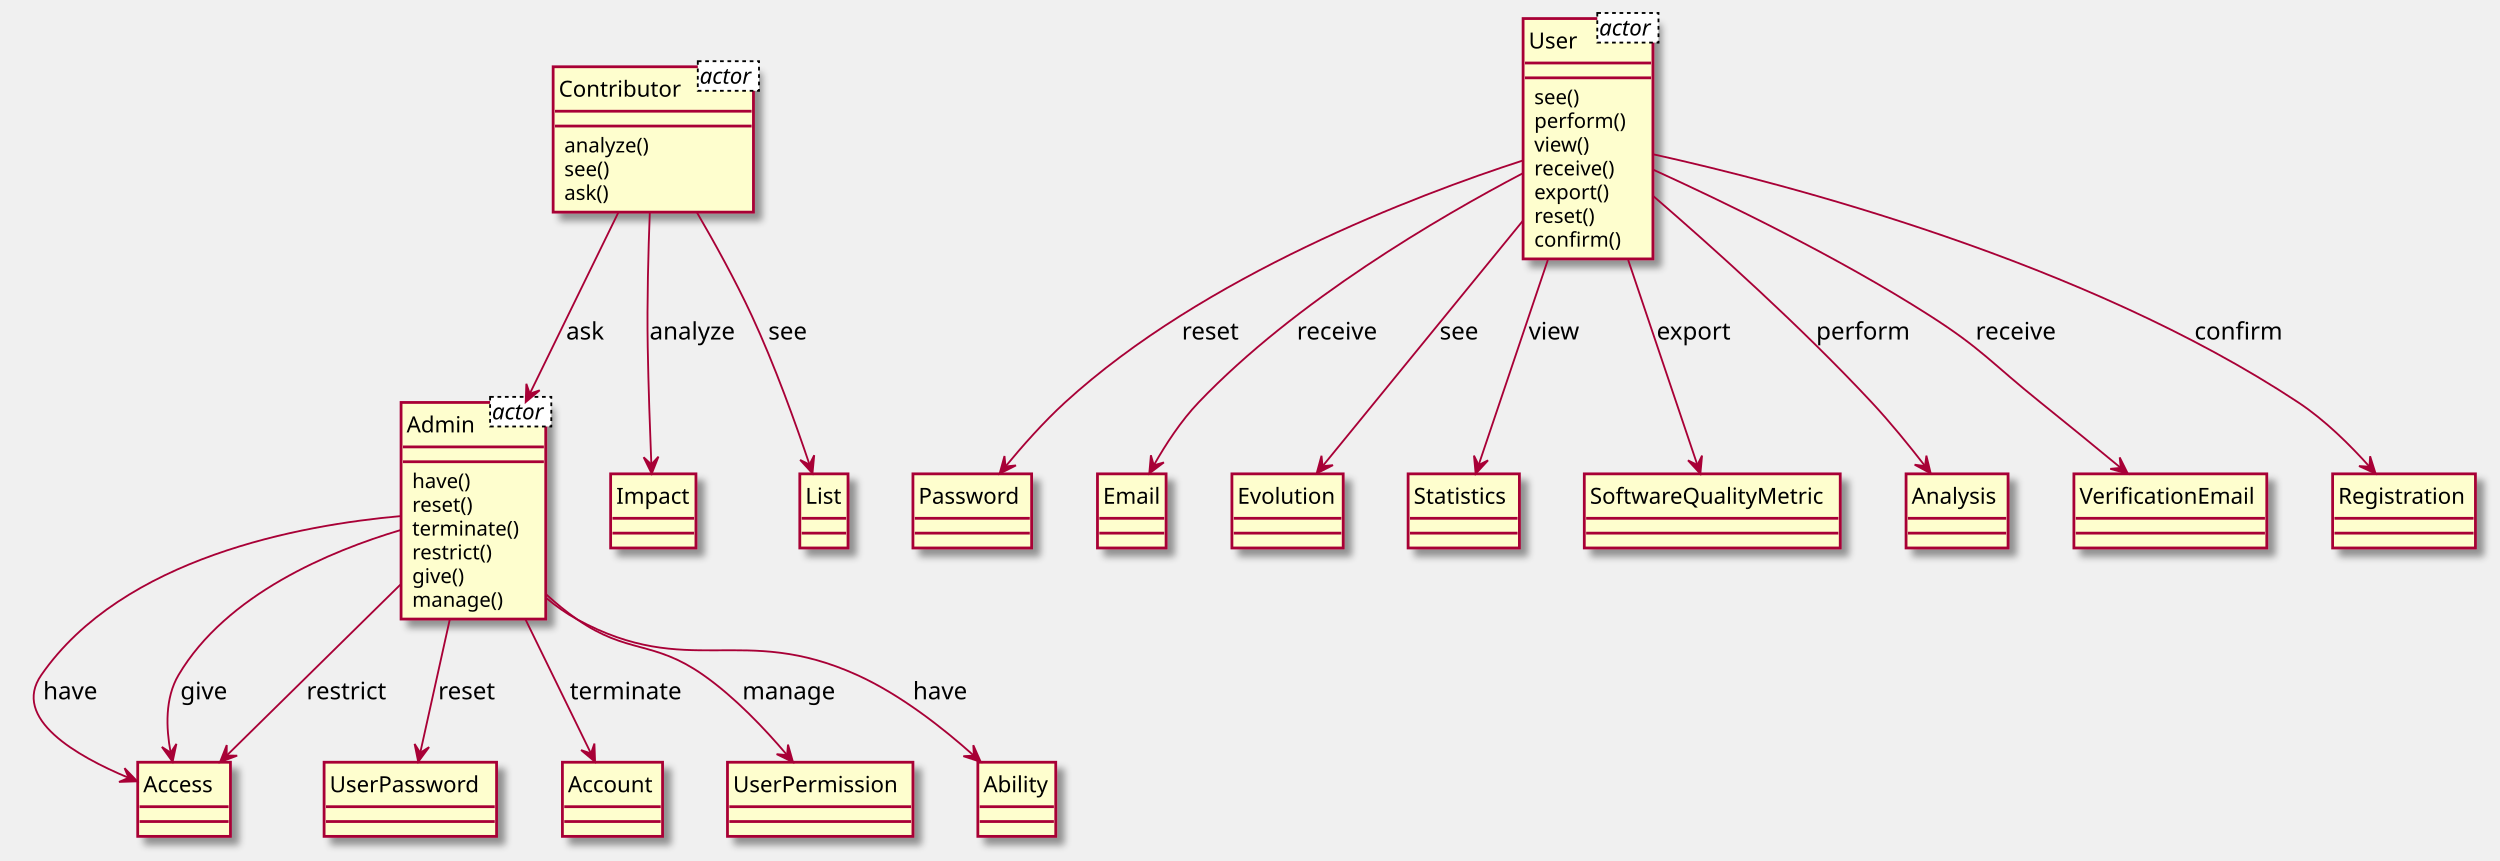
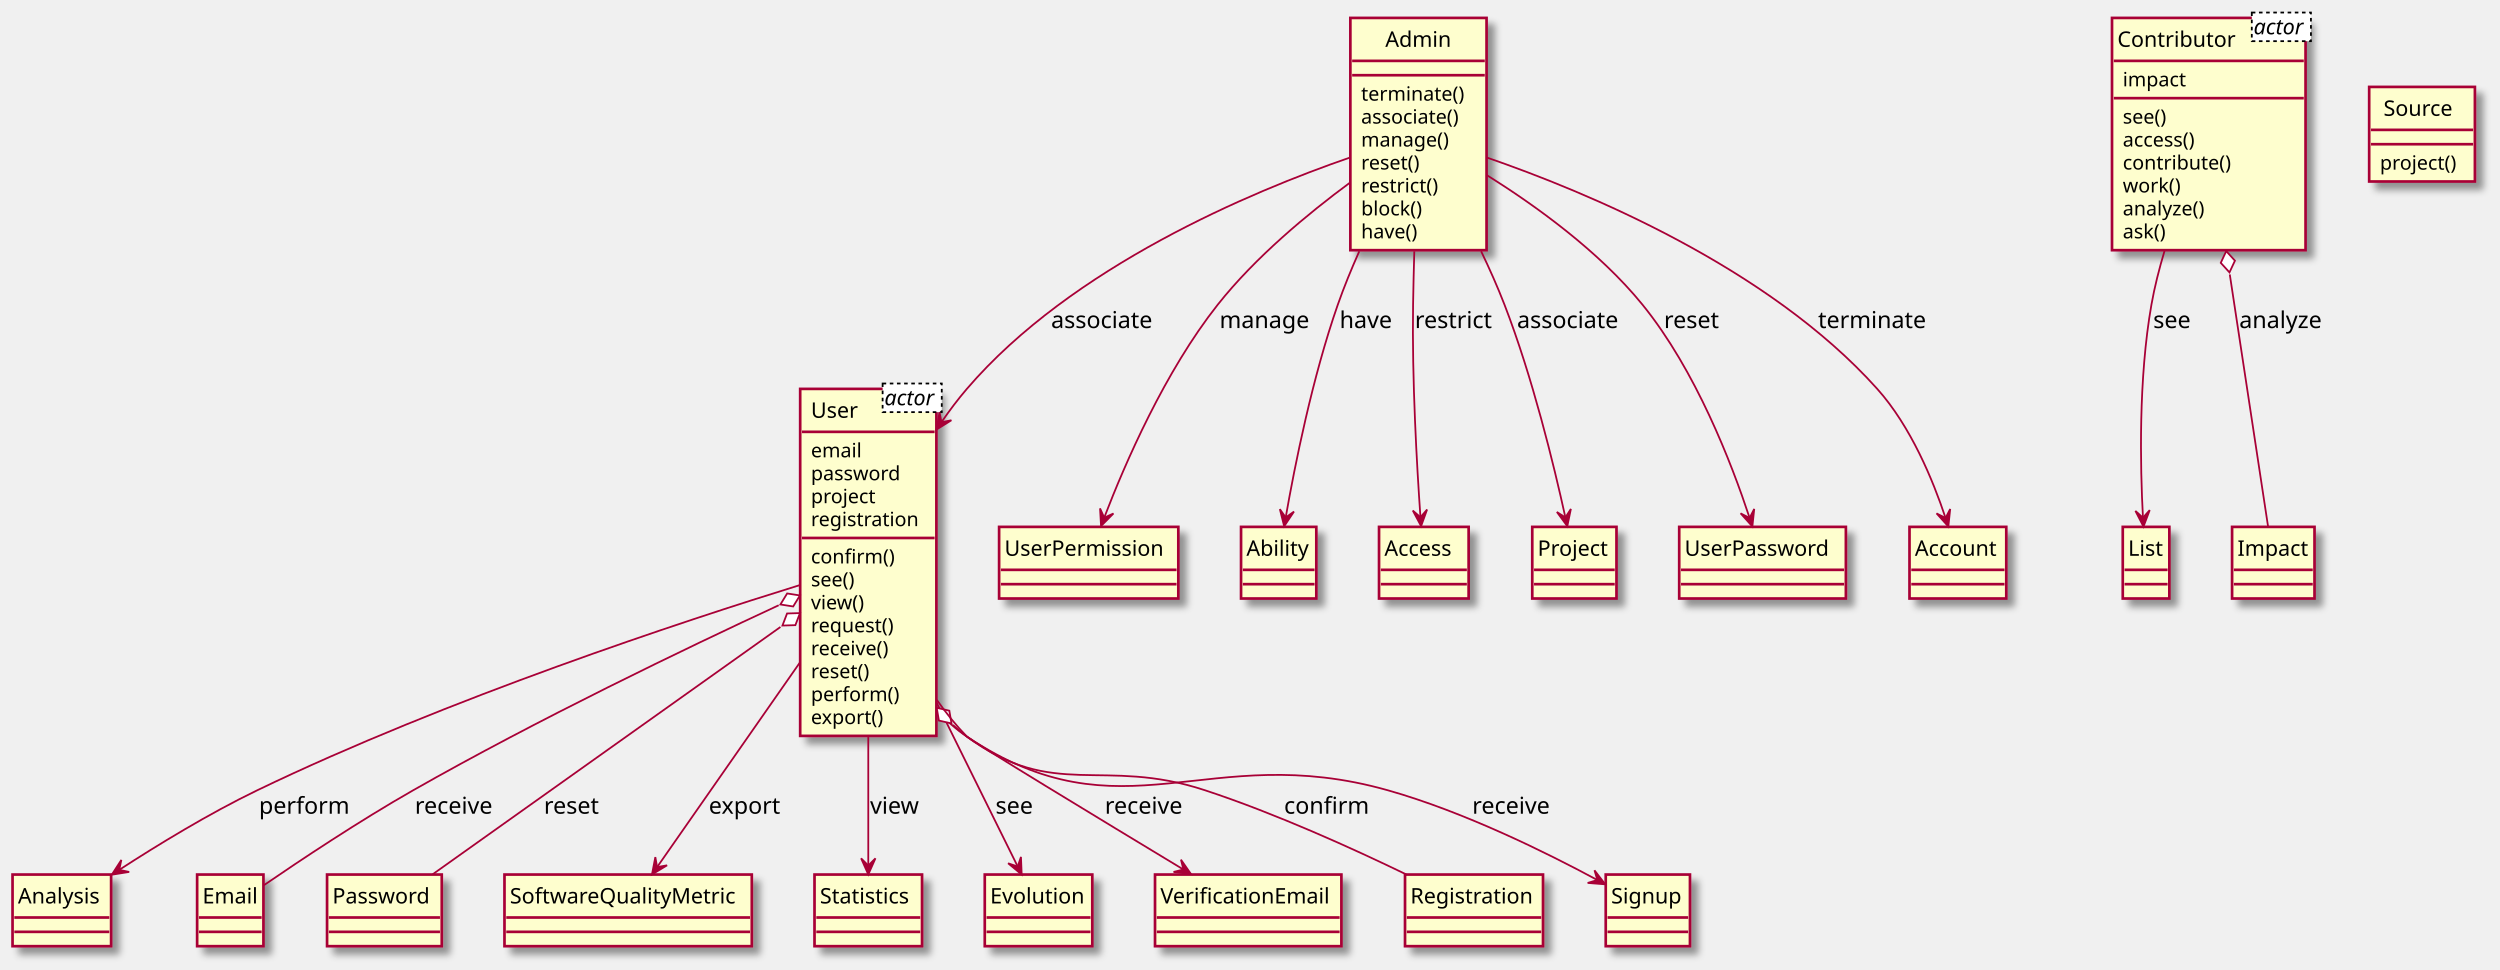
- <svg xmlns="http://www.w3.org/2000/svg" contentScriptType="application/ecmascript" contentStyleType="text/css" height="464px" preserveAspectRatio="none" style="width:1348px;height:464px;background:#FFFFFF;" version="1.1" viewBox="0 0 1348 464" width="1348px" zoomAndPan="magnify">
+ <svg xmlns="http://www.w3.org/2000/svg" contentScriptType="application/ecmascript" contentStyleType="text/css" height="541px" preserveAspectRatio="none" style="width:1395px;height:541px;background:#FFFFFF;" version="1.1" viewBox="0 0 1395 541" width="1395px" zoomAndPan="magnify">
  <defs>
-     <filter height="300%" id="f17z4vim365z1s" width="300%" x="-1" y="-1">
+     <filter height="300%" id="f14fp19ajmtl3l" width="300%" x="-1" y="-1">
      <feGaussianBlur result="blurOut" stdDeviation="2.0" />
      <feColorMatrix in="blurOut" result="blurOut2" type="matrix" values="0 0 0 0 0 0 0 0 0 0 0 0 0 0 0 0 0 0 .4 0" />
      <feOffset dx="4.0" dy="4.0" in="blurOut2" result="blurOut3" />
      <feBlend in="SourceGraphic" in2="blurOut3" mode="normal" />
    </filter>
  </defs>
  <g>
-     <rect codeLine="8" fill="#FEFECE" filter="url(#f17z4vim365z1s)" height="116.797" id="Admin" style="stroke:#A80036;stroke-width:1.5;" width="78" x="216.253" y="217" />
-     <text fill="#000000" font-family="sans-serif" font-size="12" lengthAdjust="spacing" textLength="37" x="219.253" y="233.139">Admin</text>
-     <rect fill="#FFFFFF" height="15.969" style="stroke:#000000;stroke-width:1.0;stroke-dasharray:2.0,2.0;" width="33" x="264.253" y="214" />
-     <text fill="#000000" font-family="sans-serif" font-size="12" font-style="italic" lengthAdjust="spacing" textLength="31" x="265.253" y="226.139">actor</text>
-     <line style="stroke:#A80036;stroke-width:1.5;" x1="217.253" x2="293.253" y1="240.969" y2="240.969" />
-     <line style="stroke:#A80036;stroke-width:1.5;" x1="217.253" x2="293.253" y1="248.969" y2="248.969" />
-     <text fill="#000000" font-family="sans-serif" font-size="11" lengthAdjust="spacing" textLength="37" x="222.253" y="263.179">have()</text>
-     <text fill="#000000" font-family="sans-serif" font-size="11" lengthAdjust="spacing" textLength="38" x="222.253" y="275.984">reset()</text>
-     <text fill="#000000" font-family="sans-serif" font-size="11" lengthAdjust="spacing" textLength="64" x="222.253" y="288.789">terminate()</text>
-     <text fill="#000000" font-family="sans-serif" font-size="11" lengthAdjust="spacing" textLength="47" x="222.253" y="301.593">restrict()</text>
-     <text fill="#000000" font-family="sans-serif" font-size="11" lengthAdjust="spacing" textLength="33" x="222.253" y="314.398">give()</text>
-     <text fill="#000000" font-family="sans-serif" font-size="11" lengthAdjust="spacing" textLength="55" x="222.253" y="327.203">manage()</text>
-     <rect codeLine="20" fill="#FEFECE" filter="url(#f17z4vim365z1s)" height="129.602" id="User" style="stroke:#A80036;stroke-width:1.5;" width="70" x="821.253" y="10" />
-     <text fill="#000000" font-family="sans-serif" font-size="12" lengthAdjust="spacing" textLength="29" x="824.253" y="26.139">User</text>
-     <rect fill="#FFFFFF" height="15.969" style="stroke:#000000;stroke-width:1.0;stroke-dasharray:2.0,2.0;" width="33" x="861.253" y="7" />
-     <text fill="#000000" font-family="sans-serif" font-size="12" font-style="italic" lengthAdjust="spacing" textLength="31" x="862.253" y="19.139">actor</text>
-     <line style="stroke:#A80036;stroke-width:1.5;" x1="822.253" x2="890.253" y1="33.969" y2="33.969" />
-     <line style="stroke:#A80036;stroke-width:1.5;" x1="822.253" x2="890.253" y1="41.969" y2="41.969" />
-     <text fill="#000000" font-family="sans-serif" font-size="11" lengthAdjust="spacing" textLength="30" x="827.253" y="56.179">see()</text>
-     <text fill="#000000" font-family="sans-serif" font-size="11" lengthAdjust="spacing" textLength="53" x="827.253" y="68.984">perform()</text>
-     <text fill="#000000" font-family="sans-serif" font-size="11" lengthAdjust="spacing" textLength="35" x="827.253" y="81.789">view()</text>
-     <text fill="#000000" font-family="sans-serif" font-size="11" lengthAdjust="spacing" textLength="52" x="827.253" y="94.593">receive()</text>
-     <text fill="#000000" font-family="sans-serif" font-size="11" lengthAdjust="spacing" textLength="45" x="827.253" y="107.398">export()</text>
-     <text fill="#000000" font-family="sans-serif" font-size="11" lengthAdjust="spacing" textLength="38" x="827.253" y="120.203">reset()</text>
-     <text fill="#000000" font-family="sans-serif" font-size="11" lengthAdjust="spacing" textLength="50" x="827.253" y="133.007">confirm()</text>
-     <rect codeLine="31" fill="#FEFECE" filter="url(#f17z4vim365z1s)" height="78.383" id="Contributor" style="stroke:#A80036;stroke-width:1.5;" width="108" x="298.253" y="36" />
-     <text fill="#000000" font-family="sans-serif" font-size="12" lengthAdjust="spacing" textLength="67" x="301.253" y="52.139">Contributor</text>
-     <rect fill="#FFFFFF" height="15.969" style="stroke:#000000;stroke-width:1.0;stroke-dasharray:2.0,2.0;" width="33" x="376.253" y="33" />
-     <text fill="#000000" font-family="sans-serif" font-size="12" font-style="italic" lengthAdjust="spacing" textLength="31" x="377.253" y="45.139">actor</text>
-     <line style="stroke:#A80036;stroke-width:1.5;" x1="299.253" x2="405.253" y1="59.969" y2="59.969" />
-     <line style="stroke:#A80036;stroke-width:1.5;" x1="299.253" x2="405.253" y1="67.969" y2="67.969" />
-     <text fill="#000000" font-family="sans-serif" font-size="11" lengthAdjust="spacing" textLength="54" x="304.253" y="82.179">analyze()</text>
-     <text fill="#000000" font-family="sans-serif" font-size="11" lengthAdjust="spacing" textLength="30" x="304.253" y="94.984">see()</text>
-     <text fill="#000000" font-family="sans-serif" font-size="11" lengthAdjust="spacing" textLength="27" x="304.253" y="107.789">ask()</text>
-     <rect codeLine="16" fill="#FEFECE" filter="url(#f17z4vim365z1s)" height="39.969" id="Access" style="stroke:#A80036;stroke-width:1.5;" width="50" x="74.253" y="411" />
-     <text fill="#000000" font-family="sans-serif" font-size="12" lengthAdjust="spacing" textLength="44" x="77.253" y="427.139">Access</text>
-     <line style="stroke:#A80036;stroke-width:1.5;" x1="75.253" x2="123.253" y1="434.969" y2="434.969" />
-     <line style="stroke:#A80036;stroke-width:1.5;" x1="75.253" x2="123.253" y1="442.969" y2="442.969" />
-     <rect codeLine="18" fill="#FEFECE" filter="url(#f17z4vim365z1s)" height="39.969" id="UserPassword" style="stroke:#A80036;stroke-width:1.5;" width="93" x="174.753" y="411" />
-     <text fill="#000000" font-family="sans-serif" font-size="12" lengthAdjust="spacing" textLength="87" x="177.753" y="427.139">UserPassword</text>
-     <line style="stroke:#A80036;stroke-width:1.5;" x1="175.753" x2="266.753" y1="434.969" y2="434.969" />
-     <line style="stroke:#A80036;stroke-width:1.5;" x1="175.753" x2="266.753" y1="442.969" y2="442.969" />
-     <rect codeLine="29" fill="#FEFECE" filter="url(#f17z4vim365z1s)" height="39.969" id="Password" style="stroke:#A80036;stroke-width:1.5;" width="64" x="492.253" y="255.5" />
-     <text fill="#000000" font-family="sans-serif" font-size="12" lengthAdjust="spacing" textLength="58" x="495.253" y="271.639">Password</text>
-     <line style="stroke:#A80036;stroke-width:1.5;" x1="493.253" x2="555.253" y1="279.469" y2="279.469" />
-     <line style="stroke:#A80036;stroke-width:1.5;" x1="493.253" x2="555.253" y1="287.469" y2="287.469" />
-     <rect codeLine="36" fill="#FEFECE" filter="url(#f17z4vim365z1s)" height="39.969" id="Impact" style="stroke:#A80036;stroke-width:1.5;" width="46" x="329.253" y="255.5" />
-     <text fill="#000000" font-family="sans-serif" font-size="12" lengthAdjust="spacing" textLength="40" x="332.253" y="271.639">Impact</text>
-     <line style="stroke:#A80036;stroke-width:1.5;" x1="330.253" x2="374.253" y1="279.469" y2="279.469" />
-     <line style="stroke:#A80036;stroke-width:1.5;" x1="330.253" x2="374.253" y1="287.469" y2="287.469" />
-     <rect codeLine="38" fill="#FEFECE" filter="url(#f17z4vim365z1s)" height="39.969" id="Email" style="stroke:#A80036;stroke-width:1.5;" width="37" x="591.753" y="255.5" />
-     <text fill="#000000" font-family="sans-serif" font-size="12" lengthAdjust="spacing" textLength="31" x="594.753" y="271.639">Email</text>
-     <line style="stroke:#A80036;stroke-width:1.5;" x1="592.753" x2="627.753" y1="279.469" y2="279.469" />
-     <line style="stroke:#A80036;stroke-width:1.5;" x1="592.753" x2="627.753" y1="287.469" y2="287.469" />
-     <rect codeLine="40" fill="#FEFECE" filter="url(#f17z4vim365z1s)" height="39.969" id="Evolution" style="stroke:#A80036;stroke-width:1.5;" width="60" x="664.253" y="255.5" />
-     <text fill="#000000" font-family="sans-serif" font-size="12" lengthAdjust="spacing" textLength="54" x="667.253" y="271.639">Evolution</text>
-     <line style="stroke:#A80036;stroke-width:1.5;" x1="665.253" x2="723.253" y1="279.469" y2="279.469" />
-     <line style="stroke:#A80036;stroke-width:1.5;" x1="665.253" x2="723.253" y1="287.469" y2="287.469" />
-     <rect codeLine="42" fill="#FEFECE" filter="url(#f17z4vim365z1s)" height="39.969" id="Statistics" style="stroke:#A80036;stroke-width:1.5;" width="60" x="759.253" y="255.5" />
-     <text fill="#000000" font-family="sans-serif" font-size="12" lengthAdjust="spacing" textLength="54" x="762.253" y="271.639">Statistics</text>
-     <line style="stroke:#A80036;stroke-width:1.5;" x1="760.253" x2="818.253" y1="279.469" y2="279.469" />
-     <line style="stroke:#A80036;stroke-width:1.5;" x1="760.253" x2="818.253" y1="287.469" y2="287.469" />
-     <rect codeLine="44" fill="#FEFECE" filter="url(#f17z4vim365z1s)" height="39.969" id="SoftwareQualityMetric" style="stroke:#A80036;stroke-width:1.5;" width="138" x="854.253" y="255.5" />
-     <text fill="#000000" font-family="sans-serif" font-size="12" lengthAdjust="spacing" textLength="132" x="857.253" y="271.639">SoftwareQualityMetric</text>
-     <line style="stroke:#A80036;stroke-width:1.5;" x1="855.253" x2="991.253" y1="279.469" y2="279.469" />
-     <line style="stroke:#A80036;stroke-width:1.5;" x1="855.253" x2="991.253" y1="287.469" y2="287.469" />
-     <rect codeLine="46" fill="#FEFECE" filter="url(#f17z4vim365z1s)" height="39.969" id="Account" style="stroke:#A80036;stroke-width:1.5;" width="54" x="303.253" y="411" />
-     <text fill="#000000" font-family="sans-serif" font-size="12" lengthAdjust="spacing" textLength="48" x="306.253" y="427.139">Account</text>
-     <line style="stroke:#A80036;stroke-width:1.5;" x1="304.253" x2="356.253" y1="434.969" y2="434.969" />
-     <line style="stroke:#A80036;stroke-width:1.5;" x1="304.253" x2="356.253" y1="442.969" y2="442.969" />
-     <rect codeLine="48" fill="#FEFECE" filter="url(#f17z4vim365z1s)" height="39.969" id="Analysis" style="stroke:#A80036;stroke-width:1.5;" width="55" x="1027.748" y="255.5" />
-     <text fill="#000000" font-family="sans-serif" font-size="12" lengthAdjust="spacing" textLength="49" x="1030.748" y="271.639">Analysis</text>
-     <line style="stroke:#A80036;stroke-width:1.5;" x1="1028.748" x2="1081.748" y1="279.469" y2="279.469" />
-     <line style="stroke:#A80036;stroke-width:1.5;" x1="1028.748" x2="1081.748" y1="287.469" y2="287.469" />
-     <rect codeLine="50" fill="#FEFECE" filter="url(#f17z4vim365z1s)" height="39.969" id="UserPermission" style="stroke:#A80036;stroke-width:1.5;" width="100" x="392.253" y="411" />
-     <text fill="#000000" font-family="sans-serif" font-size="12" lengthAdjust="spacing" textLength="94" x="395.253" y="427.139">UserPermission</text>
-     <line style="stroke:#A80036;stroke-width:1.5;" x1="393.253" x2="491.253" y1="434.969" y2="434.969" />
-     <line style="stroke:#A80036;stroke-width:1.5;" x1="393.253" x2="491.253" y1="442.969" y2="442.969" />
-     <rect codeLine="52" fill="#FEFECE" filter="url(#f17z4vim365z1s)" height="39.969" id="VerificationEmail" style="stroke:#A80036;stroke-width:1.5;" width="104" x="1118.248" y="255.5" />
-     <text fill="#000000" font-family="sans-serif" font-size="12" lengthAdjust="spacing" textLength="98" x="1121.248" y="271.639">VerificationEmail</text>
-     <line style="stroke:#A80036;stroke-width:1.5;" x1="1119.248" x2="1221.248" y1="279.469" y2="279.469" />
-     <line style="stroke:#A80036;stroke-width:1.5;" x1="1119.248" x2="1221.248" y1="287.469" y2="287.469" />
-     <rect codeLine="54" fill="#FEFECE" filter="url(#f17z4vim365z1s)" height="39.969" id="Ability" style="stroke:#A80036;stroke-width:1.5;" width="42" x="527.253" y="411" />
-     <text fill="#000000" font-family="sans-serif" font-size="12" lengthAdjust="spacing" textLength="36" x="530.253" y="427.139">Ability</text>
-     <line style="stroke:#A80036;stroke-width:1.5;" x1="528.253" x2="568.253" y1="434.969" y2="434.969" />
-     <line style="stroke:#A80036;stroke-width:1.5;" x1="528.253" x2="568.253" y1="442.969" y2="442.969" />
-     <rect codeLine="56" fill="#FEFECE" filter="url(#f17z4vim365z1s)" height="39.969" id="List" style="stroke:#A80036;stroke-width:1.5;" width="26" x="431.253" y="255.5" />
-     <text fill="#000000" font-family="sans-serif" font-size="12" lengthAdjust="spacing" textLength="20" x="434.253" y="271.639">List</text>
-     <line style="stroke:#A80036;stroke-width:1.5;" x1="432.253" x2="456.253" y1="279.469" y2="279.469" />
-     <line style="stroke:#A80036;stroke-width:1.5;" x1="432.253" x2="456.253" y1="287.469" y2="287.469" />
-     <rect codeLine="58" fill="#FEFECE" filter="url(#f17z4vim365z1s)" height="39.969" id="Registration" style="stroke:#A80036;stroke-width:1.5;" width="77" x="1257.748" y="255.5" />
-     <text fill="#000000" font-family="sans-serif" font-size="12" lengthAdjust="spacing" textLength="71" x="1260.748" y="271.639">Registration</text>
-     <line style="stroke:#A80036;stroke-width:1.5;" x1="1258.748" x2="1333.748" y1="279.469" y2="279.469" />
-     <line style="stroke:#A80036;stroke-width:1.5;" x1="1258.748" x2="1333.748" y1="287.469" y2="287.469" />
-     <path codeLine="60" d="M216.195,278.269 C162.123,283.07 66.171,300.595 22.253,364 C6,387.465 41.214,407.679 69.226,419.349 " fill="none" id="Admin-to-Access" style="stroke:#A80036;stroke-width:1.0;" />
-     <polygon fill="#A80036" points="74.004,421.288,67.168,414.197,69.371,419.408,64.16,421.611,74.004,421.288" style="stroke:#A80036;stroke-width:1.0;" />
-     <text fill="#000000" font-family="sans-serif" font-size="13" lengthAdjust="spacing" textLength="32" x="23.253" y="377.067">have</text>
-     <path codeLine="73" d="M216.124,285.771 C177.95,297.126 121.986,320.466 96.253,364 C88.936,376.378 89.505,392.46 91.99,405.649 " fill="none" id="Admin-to-Access-1" style="stroke:#A80036;stroke-width:1.0;" />
-     <polygon fill="#A80036" points="93.068,410.734,95.115,401.1,92.031,405.842,87.289,402.758,93.068,410.734" style="stroke:#A80036;stroke-width:1.0;" />
-     <text fill="#000000" font-family="sans-serif" font-size="13" lengthAdjust="spacing" textLength="27" x="97.253" y="377.067">give</text>
-     <path codeLine="76" d="M215.888,315.235 C186.414,344.235 147.095,382.924 122.477,407.148 " fill="none" id="Admin-to-Access-2" style="stroke:#A80036;stroke-width:1.0;" />
-     <polygon fill="#A80036" points="118.656,410.908,127.877,407.447,122.22,407.401,122.266,401.744,118.656,410.908" style="stroke:#A80036;stroke-width:1.0;" />
-     <text fill="#000000" font-family="sans-serif" font-size="13" lengthAdjust="spacing" textLength="45" x="165.253" y="377.067">restrict</text>
-     <path codeLine="61" d="M891.254,91.425 C929.104,108.662 990.674,138.333 1040.248,170 C1068.798,188.234 1073.828,195.804 1100.248,217 C1114.598,228.505 1130.438,241.493 1143.418,252.211 " fill="none" id="User-to-VerificationEmail" style="stroke:#A80036;stroke-width:1.0;" />
-     <polygon fill="#A80036" points="1147.348,255.46,1142.959,246.643,1143.494,252.275,1137.863,252.809,1147.348,255.46" style="stroke:#A80036;stroke-width:1.0;" />
-     <text fill="#000000" font-family="sans-serif" font-size="13" lengthAdjust="spacing" textLength="47" x="1065.248" y="183.067">receive</text>
-     <path codeLine="62" d="M820.895,93.533 C776.19,116.992 698.74,162.075 646.253,217 C636.784,226.909 628.484,239.692 622.248,250.687 " fill="none" id="User-to-Email" style="stroke:#A80036;stroke-width:1.0;" />
-     <polygon fill="#A80036" points="619.704,255.277,627.566,249.345,622.129,250.904,620.57,245.466,619.704,255.277" style="stroke:#A80036;stroke-width:1.0;" />
-     <text fill="#000000" font-family="sans-serif" font-size="13" lengthAdjust="spacing" textLength="47" x="699.253" y="183.067">receive</text>
-     <path codeLine="63" d="M820.923,86.604 C763.597,105.235 649.197,148.493 574.253,217 C562.774,227.493 551.293,240.475 542.233,251.447 " fill="none" id="User-to-Password" style="stroke:#A80036;stroke-width:1.0;" />
-     <polygon fill="#A80036" points="539.01,255.39,547.805,250.957,542.176,251.52,541.613,245.891,539.01,255.39" style="stroke:#A80036;stroke-width:1.0;" />
-     <text fill="#000000" font-family="sans-serif" font-size="13" lengthAdjust="spacing" textLength="33" x="637.253" y="183.067">reset</text>
-     <path codeLine="64" d="M891.386,105.67 C923.345,133.277 971.193,176.183 1009.253,217 C1019.258,227.73 1029.538,240.396 1037.838,251.105 " fill="none" id="User-to-Analysis" style="stroke:#A80036;stroke-width:1.0;" />
-     <polygon fill="#A80036" points="1041.028,255.257,1038.704,245.686,1037.977,251.296,1032.367,250.569,1041.028,255.257" style="stroke:#A80036;stroke-width:1.0;" />
-     <text fill="#000000" font-family="sans-serif" font-size="13" lengthAdjust="spacing" textLength="52" x="979.253" y="183.067">perform</text>
-     <path codeLine="65" d="M877.913,140.173 C890.655,177.921 906.018,223.439 915.192,250.619 " fill="none" id="User-to-SoftwareQualityMetric" style="stroke:#A80036;stroke-width:1.0;" />
-     <polygon fill="#A80036" points="916.831,255.475,917.744,245.668,915.232,250.738,910.163,248.226,916.831,255.475" style="stroke:#A80036;stroke-width:1.0;" />
-     <text fill="#000000" font-family="sans-serif" font-size="13" lengthAdjust="spacing" textLength="42" x="893.253" y="183.067">export</text>
-     <path codeLine="66" d="M283.394,334.094 C295.579,359.034 309.172,386.855 318.567,406.083 " fill="none" id="Admin-to-Account" style="stroke:#A80036;stroke-width:1.0;" />
-     <polygon fill="#A80036" points="320.861,410.779,320.504,400.936,318.666,406.286,313.316,404.448,320.861,410.779" style="stroke:#A80036;stroke-width:1.0;" />
-     <text fill="#000000" font-family="sans-serif" font-size="13" lengthAdjust="spacing" textLength="63" x="307.253" y="377.067">terminate</text>
-     <path codeLine="67" d="M375.561,114.16 C385.355,130.967 396.484,151.144 405.253,170 C417.726,196.822 429.2,228.841 436.426,250.306 " fill="none" id="Contributor-to-List" style="stroke:#A80036;stroke-width:1.0;" />
-     <polygon fill="#A80036" points="438.08,255.257,439.023,245.453,436.496,250.515,431.435,247.988,438.08,255.257" style="stroke:#A80036;stroke-width:1.0;" />
-     <text fill="#000000" font-family="sans-serif" font-size="13" lengthAdjust="spacing" textLength="23" x="414.253" y="183.067">see</text>
-     <path codeLine="68" d="M242.496,334.094 C237.019,358.822 230.914,386.384 226.659,405.592 " fill="none" id="Admin-to-UserPassword" style="stroke:#A80036;stroke-width:1.0;" />
-     <polygon fill="#A80036" points="225.51,410.779,231.362,402.857,226.592,405.897,223.552,401.127,225.51,410.779" style="stroke:#A80036;stroke-width:1.0;" />
-     <text fill="#000000" font-family="sans-serif" font-size="13" lengthAdjust="spacing" textLength="33" x="236.253" y="377.067">reset</text>
-     <path codeLine="69" d="M294.443,322.373 C299.732,326.793 305.375,330.809 311.253,334 C371.386,366.645 399.927,335.766 462.253,364 C485.643,374.596 508.529,392.644 524.805,407.192 " fill="none" id="Admin-to-Ability" style="stroke:#A80036;stroke-width:1.0;" />
-     <polygon fill="#A80036" points="528.796,410.808,524.812,401.801,525.091,407.451,519.441,407.73,528.796,410.808" style="stroke:#A80036;stroke-width:1.0;" />
-     <text fill="#000000" font-family="sans-serif" font-size="13" lengthAdjust="spacing" textLength="32" x="492.253" y="377.067">have</text>
-     <path codeLine="70" d="M821.101,119.072 C788.06,159.557 739.843,218.638 713.388,251.053 " fill="none" id="User-to-Evolution" style="stroke:#A80036;stroke-width:1.0;" />
-     <polygon fill="#A80036" points="709.96,255.254,718.75,250.811,713.122,251.381,712.553,245.752,709.96,255.254" style="stroke:#A80036;stroke-width:1.0;" />
-     <text fill="#000000" font-family="sans-serif" font-size="13" lengthAdjust="spacing" textLength="23" x="776.253" y="183.067">see</text>
-     <path codeLine="71" d="M333.55,114.273 C320.012,141.977 301.418,180.029 285.746,212.099 " fill="none" id="Contributor-to-Admin" style="stroke:#A80036;stroke-width:1.0;" />
-     <polygon fill="#A80036" points="283.456,216.786,291.002,210.456,285.652,212.294,283.814,206.944,283.456,216.786" style="stroke:#A80036;stroke-width:1.0;" />
-     <text fill="#000000" font-family="sans-serif" font-size="13" lengthAdjust="spacing" textLength="22" x="305.253" y="183.067">ask</text>
-     <path codeLine="72" d="M294.562,320.556 C299.907,325.41 305.53,330.025 311.253,334 C338.384,352.844 352.217,345.021 379.253,364 C396.29,375.96 412.436,393.031 424.116,406.816 " fill="none" id="Admin-to-UserPermission" style="stroke:#A80036;stroke-width:1.0;" />
-     <polygon fill="#A80036" points="427.594,410.979,424.894,401.507,424.389,407.142,418.754,406.636,427.594,410.979" style="stroke:#A80036;stroke-width:1.0;" />
-     <text fill="#000000" font-family="sans-serif" font-size="13" lengthAdjust="spacing" textLength="53" x="400.253" y="377.067">manage</text>
-     <path codeLine="74" d="M891.498,83.218 C962.112,98.862 1124.018,140.772 1239.248,217 C1253.578,226.476 1267.218,240.005 1277.558,251.56 " fill="none" id="User-to-Registration" style="stroke:#A80036;stroke-width:1.0;" />
-     <polygon fill="#A80036" points="1280.928,255.394,1277.97,246,1277.619,251.646,1271.973,251.294,1280.928,255.394" style="stroke:#A80036;stroke-width:1.0;" />
-     <text fill="#000000" font-family="sans-serif" font-size="13" lengthAdjust="spacing" textLength="49" x="1183.248" y="183.067">confirm</text>
-     <path codeLine="75" d="M350.396,114.012 C349.557,135.444 348.837,162.713 349.253,187 C349.619,208.348 350.486,232.613 351.195,250.166 " fill="none" id="Contributor-to-Impact" style="stroke:#A80036;stroke-width:1.0;" />
-     <polygon fill="#A80036" points="351.409,255.387,355.038,246.231,351.205,250.391,347.045,246.558,351.409,255.387" style="stroke:#A80036;stroke-width:1.0;" />
-     <text fill="#000000" font-family="sans-serif" font-size="13" lengthAdjust="spacing" textLength="50" x="350.253" y="183.067">analyze</text>
-     <path codeLine="77" d="M834.592,140.173 C821.851,177.921 806.488,223.439 797.314,250.619 " fill="none" id="User-to-Statistics" style="stroke:#A80036;stroke-width:1.0;" />
-     <polygon fill="#A80036" points="795.675,255.475,802.343,248.226,797.274,250.738,794.763,245.668,795.675,255.475" style="stroke:#A80036;stroke-width:1.0;" />
-     <text fill="#000000" font-family="sans-serif" font-size="13" lengthAdjust="spacing" textLength="30" x="824.253" y="183.067">view</text>
+     <rect codeLine="19" fill="#FEFECE" filter="url(#f14fp19ajmtl3l)" height="193.625" id="User" style="stroke:#A80036;stroke-width:1.5;" width="76" x="446.5" y="217" />
+     <text fill="#000000" font-family="sans-serif" font-size="12" lengthAdjust="spacing" textLength="29" x="452.5" y="233.139">User</text>
+     <rect fill="#FFFFFF" height="15.969" style="stroke:#000000;stroke-width:1.0;stroke-dasharray:2.0,2.0;" width="33" x="492.5" y="214" />
+     <text fill="#000000" font-family="sans-serif" font-size="12" font-style="italic" lengthAdjust="spacing" textLength="31" x="493.5" y="226.139">actor</text>
+     <line style="stroke:#A80036;stroke-width:1.5;" x1="447.5" x2="521.5" y1="240.969" y2="240.969" />
+     <text fill="#000000" font-family="sans-serif" font-size="11" lengthAdjust="spacing" textLength="32" x="452.5" y="255.179">email</text>
+     <text fill="#000000" font-family="sans-serif" font-size="11" lengthAdjust="spacing" textLength="53" x="452.5" y="267.984">password</text>
+     <text fill="#000000" font-family="sans-serif" font-size="11" lengthAdjust="spacing" textLength="39" x="452.5" y="280.789">project</text>
+     <text fill="#000000" font-family="sans-serif" font-size="11" lengthAdjust="spacing" textLength="64" x="452.5" y="293.593">registration</text>
+     <line style="stroke:#A80036;stroke-width:1.5;" x1="447.5" x2="521.5" y1="300.188" y2="300.188" />
+     <text fill="#000000" font-family="sans-serif" font-size="11" lengthAdjust="spacing" textLength="50" x="452.5" y="314.398">confirm()</text>
+     <text fill="#000000" font-family="sans-serif" font-size="11" lengthAdjust="spacing" textLength="30" x="452.5" y="327.203">see()</text>
+     <text fill="#000000" font-family="sans-serif" font-size="11" lengthAdjust="spacing" textLength="35" x="452.5" y="340.007">view()</text>
+     <text fill="#000000" font-family="sans-serif" font-size="11" lengthAdjust="spacing" textLength="52" x="452.5" y="352.812">request()</text>
+     <text fill="#000000" font-family="sans-serif" font-size="11" lengthAdjust="spacing" textLength="52" x="452.5" y="365.617">receive()</text>
+     <text fill="#000000" font-family="sans-serif" font-size="11" lengthAdjust="spacing" textLength="38" x="452.5" y="378.421">reset()</text>
+     <text fill="#000000" font-family="sans-serif" font-size="11" lengthAdjust="spacing" textLength="53" x="452.5" y="391.226">perform()</text>
+     <text fill="#000000" font-family="sans-serif" font-size="11" lengthAdjust="spacing" textLength="45" x="452.5" y="404.031">export()</text>
+     <rect codeLine="11" fill="#FEFECE" filter="url(#f14fp19ajmtl3l)" height="129.602" id="Contributor" style="stroke:#A80036;stroke-width:1.5;" width="108" x="1178.5" y="10" />
+     <text fill="#000000" font-family="sans-serif" font-size="12" lengthAdjust="spacing" textLength="67" x="1181.5" y="26.139">Contributor</text>
+     <rect fill="#FFFFFF" height="15.969" style="stroke:#000000;stroke-width:1.0;stroke-dasharray:2.0,2.0;" width="33" x="1256.5" y="7" />
+     <text fill="#000000" font-family="sans-serif" font-size="12" font-style="italic" lengthAdjust="spacing" textLength="31" x="1257.5" y="19.139">actor</text>
+     <line style="stroke:#A80036;stroke-width:1.5;" x1="1179.5" x2="1285.5" y1="33.969" y2="33.969" />
+     <text fill="#000000" font-family="sans-serif" font-size="11" lengthAdjust="spacing" textLength="38" x="1184.5" y="48.179">impact</text>
+     <line style="stroke:#A80036;stroke-width:1.5;" x1="1179.5" x2="1285.5" y1="54.773" y2="54.773" />
+     <text fill="#000000" font-family="sans-serif" font-size="11" lengthAdjust="spacing" textLength="30" x="1184.5" y="68.984">see()</text>
+     <text fill="#000000" font-family="sans-serif" font-size="11" lengthAdjust="spacing" textLength="47" x="1184.5" y="81.789">access()</text>
+     <text fill="#000000" font-family="sans-serif" font-size="11" lengthAdjust="spacing" textLength="65" x="1184.5" y="94.593">contribute()</text>
+     <text fill="#000000" font-family="sans-serif" font-size="11" lengthAdjust="spacing" textLength="34" x="1184.5" y="107.398">work()</text>
+     <text fill="#000000" font-family="sans-serif" font-size="11" lengthAdjust="spacing" textLength="54" x="1184.5" y="120.203">analyze()</text>
+     <text fill="#000000" font-family="sans-serif" font-size="11" lengthAdjust="spacing" textLength="27" x="1184.5" y="133.007">ask()</text>
+     <rect codeLine="29" fill="#FEFECE" filter="url(#f14fp19ajmtl3l)" height="39.969" id="Analysis" style="stroke:#A80036;stroke-width:1.5;" width="55" x="7" y="488" />
+     <text fill="#000000" font-family="sans-serif" font-size="12" lengthAdjust="spacing" textLength="49" x="10" y="504.139">Analysis</text>
+     <line style="stroke:#A80036;stroke-width:1.5;" x1="8" x2="61" y1="511.969" y2="511.969" />
+     <line style="stroke:#A80036;stroke-width:1.5;" x1="8" x2="61" y1="519.969" y2="519.969" />
+     <rect codeLine="31" fill="#FEFECE" filter="url(#f14fp19ajmtl3l)" height="129.602" id="Admin" style="stroke:#A80036;stroke-width:1.5;" width="76" x="753.5" y="10" />
+     <text fill="#000000" font-family="sans-serif" font-size="12" lengthAdjust="spacing" textLength="37" x="773" y="26.139">Admin</text>
+     <line style="stroke:#A80036;stroke-width:1.5;" x1="754.5" x2="828.5" y1="33.969" y2="33.969" />
+     <line style="stroke:#A80036;stroke-width:1.5;" x1="754.5" x2="828.5" y1="41.969" y2="41.969" />
+     <text fill="#000000" font-family="sans-serif" font-size="11" lengthAdjust="spacing" textLength="64" x="759.5" y="56.179">terminate()</text>
+     <text fill="#000000" font-family="sans-serif" font-size="11" lengthAdjust="spacing" textLength="62" x="759.5" y="68.984">associate()</text>
+     <text fill="#000000" font-family="sans-serif" font-size="11" lengthAdjust="spacing" textLength="55" x="759.5" y="81.789">manage()</text>
+     <text fill="#000000" font-family="sans-serif" font-size="11" lengthAdjust="spacing" textLength="38" x="759.5" y="94.593">reset()</text>
+     <text fill="#000000" font-family="sans-serif" font-size="11" lengthAdjust="spacing" textLength="47" x="759.5" y="107.398">restrict()</text>
+     <text fill="#000000" font-family="sans-serif" font-size="11" lengthAdjust="spacing" textLength="37" x="759.5" y="120.203">block()</text>
+     <text fill="#000000" font-family="sans-serif" font-size="11" lengthAdjust="spacing" textLength="37" x="759.5" y="133.007">have()</text>
+     <rect codeLine="40" fill="#FEFECE" filter="url(#f14fp19ajmtl3l)" height="39.969" id="UserPermission" style="stroke:#A80036;stroke-width:1.5;" width="100" x="557.5" y="294" />
+     <text fill="#000000" font-family="sans-serif" font-size="12" lengthAdjust="spacing" textLength="94" x="560.5" y="310.139">UserPermission</text>
+     <line style="stroke:#A80036;stroke-width:1.5;" x1="558.5" x2="656.5" y1="317.969" y2="317.969" />
+     <line style="stroke:#A80036;stroke-width:1.5;" x1="558.5" x2="656.5" y1="325.969" y2="325.969" />
+     <rect codeLine="42" fill="#FEFECE" filter="url(#f14fp19ajmtl3l)" height="39.969" id="Email" style="stroke:#A80036;stroke-width:1.5;" width="37" x="110" y="488" />
+     <text fill="#000000" font-family="sans-serif" font-size="12" lengthAdjust="spacing" textLength="31" x="113" y="504.139">Email</text>
+     <line style="stroke:#A80036;stroke-width:1.5;" x1="111" x2="146" y1="511.969" y2="511.969" />
+     <line style="stroke:#A80036;stroke-width:1.5;" x1="111" x2="146" y1="519.969" y2="519.969" />
+     <rect codeLine="44" fill="#FEFECE" filter="url(#f14fp19ajmtl3l)" height="39.969" id="List" style="stroke:#A80036;stroke-width:1.5;" width="26" x="1184.5" y="294" />
+     <text fill="#000000" font-family="sans-serif" font-size="12" lengthAdjust="spacing" textLength="20" x="1187.5" y="310.139">List</text>
+     <line style="stroke:#A80036;stroke-width:1.5;" x1="1185.5" x2="1209.5" y1="317.969" y2="317.969" />
+     <line style="stroke:#A80036;stroke-width:1.5;" x1="1185.5" x2="1209.5" y1="325.969" y2="325.969" />
+     <rect codeLine="46" fill="#FEFECE" filter="url(#f14fp19ajmtl3l)" height="39.969" id="Ability" style="stroke:#A80036;stroke-width:1.5;" width="42" x="692.5" y="294" />
+     <text fill="#000000" font-family="sans-serif" font-size="12" lengthAdjust="spacing" textLength="36" x="695.5" y="310.139">Ability</text>
+     <line style="stroke:#A80036;stroke-width:1.5;" x1="693.5" x2="733.5" y1="317.969" y2="317.969" />
+     <line style="stroke:#A80036;stroke-width:1.5;" x1="693.5" x2="733.5" y1="325.969" y2="325.969" />
+     <rect codeLine="48" fill="#FEFECE" filter="url(#f14fp19ajmtl3l)" height="39.969" id="Password" style="stroke:#A80036;stroke-width:1.5;" width="64" x="182.5" y="488" />
+     <text fill="#000000" font-family="sans-serif" font-size="12" lengthAdjust="spacing" textLength="58" x="185.5" y="504.139">Password</text>
+     <line style="stroke:#A80036;stroke-width:1.5;" x1="183.5" x2="245.5" y1="511.969" y2="511.969" />
+     <line style="stroke:#A80036;stroke-width:1.5;" x1="183.5" x2="245.5" y1="519.969" y2="519.969" />
+     <rect codeLine="50" fill="#FEFECE" filter="url(#f14fp19ajmtl3l)" height="39.969" id="SoftwareQualityMetric" style="stroke:#A80036;stroke-width:1.5;" width="138" x="281.5" y="488" />
+     <text fill="#000000" font-family="sans-serif" font-size="12" lengthAdjust="spacing" textLength="132" x="284.5" y="504.139">SoftwareQualityMetric</text>
+     <line style="stroke:#A80036;stroke-width:1.5;" x1="282.5" x2="418.5" y1="511.969" y2="511.969" />
+     <line style="stroke:#A80036;stroke-width:1.5;" x1="282.5" x2="418.5" y1="519.969" y2="519.969" />
+     <rect codeLine="52" fill="#FEFECE" filter="url(#f14fp19ajmtl3l)" height="39.969" id="Statistics" style="stroke:#A80036;stroke-width:1.5;" width="60" x="454.5" y="488" />
+     <text fill="#000000" font-family="sans-serif" font-size="12" lengthAdjust="spacing" textLength="54" x="457.5" y="504.139">Statistics</text>
+     <line style="stroke:#A80036;stroke-width:1.5;" x1="455.5" x2="513.5" y1="511.969" y2="511.969" />
+     <line style="stroke:#A80036;stroke-width:1.5;" x1="455.5" x2="513.5" y1="519.969" y2="519.969" />
+     <rect codeLine="54" fill="#FEFECE" filter="url(#f14fp19ajmtl3l)" height="39.969" id="Evolution" style="stroke:#A80036;stroke-width:1.5;" width="60" x="549.5" y="488" />
+     <text fill="#000000" font-family="sans-serif" font-size="12" lengthAdjust="spacing" textLength="54" x="552.5" y="504.139">Evolution</text>
+     <line style="stroke:#A80036;stroke-width:1.5;" x1="550.5" x2="608.5" y1="511.969" y2="511.969" />
+     <line style="stroke:#A80036;stroke-width:1.5;" x1="550.5" x2="608.5" y1="519.969" y2="519.969" />
+     <rect codeLine="56" fill="#FEFECE" filter="url(#f14fp19ajmtl3l)" height="39.969" id="VerificationEmail" style="stroke:#A80036;stroke-width:1.5;" width="104" x="644.5" y="488" />
+     <text fill="#000000" font-family="sans-serif" font-size="12" lengthAdjust="spacing" textLength="98" x="647.5" y="504.139">VerificationEmail</text>
+     <line style="stroke:#A80036;stroke-width:1.5;" x1="645.5" x2="747.5" y1="511.969" y2="511.969" />
+     <line style="stroke:#A80036;stroke-width:1.5;" x1="645.5" x2="747.5" y1="519.969" y2="519.969" />
+     <rect codeLine="58" fill="#FEFECE" filter="url(#f14fp19ajmtl3l)" height="39.969" id="Access" style="stroke:#A80036;stroke-width:1.5;" width="50" x="769.5" y="294" />
+     <text fill="#000000" font-family="sans-serif" font-size="12" lengthAdjust="spacing" textLength="44" x="772.5" y="310.139">Access</text>
+     <line style="stroke:#A80036;stroke-width:1.5;" x1="770.5" x2="818.5" y1="317.969" y2="317.969" />
+     <line style="stroke:#A80036;stroke-width:1.5;" x1="770.5" x2="818.5" y1="325.969" y2="325.969" />
+     <rect codeLine="60" fill="#FEFECE" filter="url(#f14fp19ajmtl3l)" height="39.969" id="Registration" style="stroke:#A80036;stroke-width:1.5;" width="77" x="784" y="488" />
+     <text fill="#000000" font-family="sans-serif" font-size="12" lengthAdjust="spacing" textLength="71" x="787" y="504.139">Registration</text>
+     <line style="stroke:#A80036;stroke-width:1.5;" x1="785" x2="860" y1="511.969" y2="511.969" />
+     <line style="stroke:#A80036;stroke-width:1.5;" x1="785" x2="860" y1="519.969" y2="519.969" />
+     <rect codeLine="62" fill="#FEFECE" filter="url(#f14fp19ajmtl3l)" height="39.969" id="Signup" style="stroke:#A80036;stroke-width:1.5;" width="47" x="896" y="488" />
+     <text fill="#000000" font-family="sans-serif" font-size="12" lengthAdjust="spacing" textLength="41" x="899" y="504.139">Signup</text>
+     <line style="stroke:#A80036;stroke-width:1.5;" x1="897" x2="942" y1="511.969" y2="511.969" />
+     <line style="stroke:#A80036;stroke-width:1.5;" x1="897" x2="942" y1="519.969" y2="519.969" />
+     <rect codeLine="64" fill="#FEFECE" filter="url(#f14fp19ajmtl3l)" height="39.969" id="Project" style="stroke:#A80036;stroke-width:1.5;" width="47" x="855" y="294" />
+     <text fill="#000000" font-family="sans-serif" font-size="12" lengthAdjust="spacing" textLength="41" x="858" y="310.139">Project</text>
+     <line style="stroke:#A80036;stroke-width:1.5;" x1="856" x2="901" y1="317.969" y2="317.969" />
+     <line style="stroke:#A80036;stroke-width:1.5;" x1="856" x2="901" y1="325.969" y2="325.969" />
+     <rect codeLine="66" fill="#FEFECE" filter="url(#f14fp19ajmtl3l)" height="39.969" id="Impact" style="stroke:#A80036;stroke-width:1.5;" width="46" x="1245.5" y="294" />
+     <text fill="#000000" font-family="sans-serif" font-size="12" lengthAdjust="spacing" textLength="40" x="1248.5" y="310.139">Impact</text>
+     <line style="stroke:#A80036;stroke-width:1.5;" x1="1246.5" x2="1290.5" y1="317.969" y2="317.969" />
+     <line style="stroke:#A80036;stroke-width:1.5;" x1="1246.5" x2="1290.5" y1="325.969" y2="325.969" />
+     <rect codeLine="68" fill="#FEFECE" filter="url(#f14fp19ajmtl3l)" height="39.969" id="UserPassword" style="stroke:#A80036;stroke-width:1.5;" width="93" x="937" y="294" />
+     <text fill="#000000" font-family="sans-serif" font-size="12" lengthAdjust="spacing" textLength="87" x="940" y="310.139">UserPassword</text>
+     <line style="stroke:#A80036;stroke-width:1.5;" x1="938" x2="1029" y1="317.969" y2="317.969" />
+     <line style="stroke:#A80036;stroke-width:1.5;" x1="938" x2="1029" y1="325.969" y2="325.969" />
+     <rect codeLine="70" fill="#FEFECE" filter="url(#f14fp19ajmtl3l)" height="52.773" id="Source" style="stroke:#A80036;stroke-width:1.5;" width="59" x="1322" y="48.5" />
+     <text fill="#000000" font-family="sans-serif" font-size="12" lengthAdjust="spacing" textLength="43" x="1330" y="64.639">Source</text>
+     <line style="stroke:#A80036;stroke-width:1.5;" x1="1323" x2="1380" y1="72.469" y2="72.469" />
+     <line style="stroke:#A80036;stroke-width:1.5;" x1="1323" x2="1380" y1="80.469" y2="80.469" />
+     <text fill="#000000" font-family="sans-serif" font-size="11" lengthAdjust="spacing" textLength="47" x="1328" y="94.679">project()</text>
+     <rect codeLine="73" fill="#FEFECE" filter="url(#f14fp19ajmtl3l)" height="39.969" id="Account" style="stroke:#A80036;stroke-width:1.5;" width="54" x="1065.5" y="294" />
+     <text fill="#000000" font-family="sans-serif" font-size="12" lengthAdjust="spacing" textLength="48" x="1068.5" y="310.139">Account</text>
+     <line style="stroke:#A80036;stroke-width:1.5;" x1="1066.5" x2="1118.5" y1="317.969" y2="317.969" />
+     <line style="stroke:#A80036;stroke-width:1.5;" x1="1066.5" x2="1118.5" y1="325.969" y2="325.969" />
+     <path codeLine="75" d="M522.63,396.028 C527.662,401.719 533.27,406.84 539.5,411 C627.065,469.471 673.185,412.336 774.5,441 C816.941,453.007 862.772,475.666 891.301,491.046 " fill="none" id="User-to-Signup" style="stroke:#A80036;stroke-width:1.0;" />
+     <polygon fill="#A80036" points="895.728,493.449,889.727,485.64,891.334,491.064,885.91,492.671,895.728,493.449" style="stroke:#A80036;stroke-width:1.0;" />
+     <text fill="#000000" font-family="sans-serif" font-size="13" lengthAdjust="spacing" textLength="47" x="821.5" y="454.067">receive</text>
+     <path codeLine="76" d="M1207.8,140.04 C1204.83,149.943 1202.24,160.153 1200.5,170 C1193.23,211.209 1194.23,260.127 1195.77,288.75 " fill="none" id="Contributor-to-List" style="stroke:#A80036;stroke-width:1.0;" />
+     <polygon fill="#A80036" points="1196.06,293.852,1199.543,284.639,1195.776,288.86,1191.556,285.094,1196.06,293.852" style="stroke:#A80036;stroke-width:1.0;" />
+     <text fill="#000000" font-family="sans-serif" font-size="13" lengthAdjust="spacing" textLength="23" x="1201.5" y="183.067">see</text>
+     <path codeLine="77" d="M829.677,87.917 C884.752,106.902 986.556,148.976 1047.5,217 C1066.26,237.942 1078.66,268.072 1085.6,288.969 " fill="none" id="Admin-to-Account" style="stroke:#A80036;stroke-width:1.0;" />
+     <polygon fill="#A80036" points="1087.17,293.808,1088.206,284.014,1085.631,289.051,1080.594,286.476,1087.17,293.808" style="stroke:#A80036;stroke-width:1.0;" />
+     <text fill="#000000" font-family="sans-serif" font-size="13" lengthAdjust="spacing" textLength="63" x="1014.5" y="183.067">terminate</text>
+     <path codeLine="78" d="M446.459,369.506 C420.166,407.181 386.503,455.413 366.837,483.592 " fill="none" id="User-to-SoftwareQualityMetric" style="stroke:#A80036;stroke-width:1.0;" />
+     <polygon fill="#A80036" points="363.804,487.938,372.235,482.847,366.666,483.838,365.675,478.269,363.804,487.938" style="stroke:#A80036;stroke-width:1.0;" />
+     <text fill="#000000" font-family="sans-serif" font-size="13" lengthAdjust="spacing" textLength="42" x="395.5" y="454.067">export</text>
+     <path codeLine="79" d="M484.5,411.281 C484.5,437.737 484.5,464.165 484.5,482.527 " fill="none" id="User-to-Statistics" style="stroke:#A80036;stroke-width:1.0;" />
+     <polygon fill="#A80036" points="484.5,487.957,488.5,478.957,484.5,482.957,480.5,478.957,484.5,487.957" style="stroke:#A80036;stroke-width:1.0;" />
+     <text fill="#000000" font-family="sans-serif" font-size="13" lengthAdjust="spacing" textLength="30" x="485.5" y="454.067">view</text>
+     <path codeLine="80" d="M789.178,140.211 C788.896,150.183 788.654,160.368 788.5,170 C787.836,211.633 790.612,260.033 792.609,288.502 " fill="none" id="Admin-to-Access" style="stroke:#A80036;stroke-width:1.0;" />
+     <polygon fill="#A80036" points="792.972,293.58,796.319,284.317,792.615,288.593,788.339,284.889,792.972,293.58" style="stroke:#A80036;stroke-width:1.0;" />
+     <text fill="#000000" font-family="sans-serif" font-size="13" lengthAdjust="spacing" textLength="45" x="789.5" y="183.067">restrict</text>
+     <path codeLine="81" d="M753.29,101.913 C729.864,119.188 700.453,143.526 679.5,170 C649.985,207.292 627.761,258.615 616.266,288.554 " fill="none" id="Admin-to-UserPermission" style="stroke:#A80036;stroke-width:1.0;" />
+     <polygon fill="#A80036" points="614.379,293.528,621.311,286.531,616.152,288.853,613.831,283.694,614.379,293.528" style="stroke:#A80036;stroke-width:1.0;" />
+     <text fill="#000000" font-family="sans-serif" font-size="13" lengthAdjust="spacing" textLength="53" x="680.5" y="183.067">manage</text>
+     <path codeLine="82" d="M826.465,140.18 C831.182,150.019 835.698,160.174 839.5,170 C855.148,210.442 867.094,259.603 873.431,288.481 " fill="none" id="Admin-to-Project" style="stroke:#A80036;stroke-width:1.0;" />
+     <polygon fill="#A80036" points="874.549,293.63,876.55,283.986,873.489,288.744,868.732,285.683,874.549,293.63" style="stroke:#A80036;stroke-width:1.0;" />
+     <text fill="#000000" font-family="sans-serif" font-size="13" lengthAdjust="spacing" textLength="61" x="846.5" y="183.067">associate</text>
+     <path codeLine="83" d="M753.139,87.953 C698.418,106.864 598.103,148.709 539.5,217 C534.622,222.685 529.953,228.866 525.544,235.26 " fill="none" id="Admin-to-User" style="stroke:#A80036;stroke-width:1.0;" />
+     <polygon fill="#A80036" points="522.533,239.716,530.885,234.497,525.332,235.573,524.256,230.019,522.533,239.716" style="stroke:#A80036;stroke-width:1.0;" />
+     <text fill="#000000" font-family="sans-serif" font-size="13" lengthAdjust="spacing" textLength="61" x="586.5" y="183.067">associate</text>
+     <path codeLine="84" d="M758.489,140.192 C754.099,150.03 749.936,160.18 746.5,170 C732.318,210.525 722.508,259.66 717.459,288.51 " fill="none" id="Admin-to-Ability" style="stroke:#A80036;stroke-width:1.0;" />
+     <polygon fill="#A80036" points="716.572,293.654,722.044,285.465,717.422,288.727,714.16,284.105,716.572,293.654" style="stroke:#A80036;stroke-width:1.0;" />
+     <text fill="#000000" font-family="sans-serif" font-size="13" lengthAdjust="spacing" textLength="32" x="747.5" y="183.067">have</text>
+     <path codeLine="85" d="M522.593,391.987 C538.785,424.714 556.498,460.511 567.789,483.332 " fill="none" id="User-to-Evolution" style="stroke:#A80036;stroke-width:1.0;" />
+     <polygon fill="#A80036" points="570.098,487.999,569.692,478.158,567.881,483.517,562.521,481.706,570.098,487.999" style="stroke:#A80036;stroke-width:1.0;" />
+     <text fill="#000000" font-family="sans-serif" font-size="13" lengthAdjust="spacing" textLength="23" x="555.5" y="454.067">see</text>
+     <path codeLine="86" d="M531.724,404.515 C534.205,406.83 536.796,409.003 539.5,411 C588.241,447.002 614.945,422.043 672.5,441 C711.818,453.95 754.898,473.5 784.762,487.964 " fill="none" id="User-backto-Registration" style="stroke:#A80036;stroke-width:1.0;" />
+     <polygon fill="#FFFFFF" points="522.692,394.952,523.903,402.061,530.931,403.676,529.72,396.568,522.692,394.952" style="stroke:#A80036;stroke-width:1.0;" />
+     <text fill="#000000" font-family="sans-serif" font-size="13" lengthAdjust="spacing" textLength="49" x="716.5" y="454.067">confirm</text>
+     <path codeLine="87" d="M434.511,337.736 C382.648,361.8 299.613,401.667 230.5,441 C200.62,458.005 167.438,480.112 147.273,493.93 " fill="none" id="User-backto-Email" style="stroke:#A80036;stroke-width:1.0;" />
+     <polygon fill="#FFFFFF" points="446.36,332.262,439.236,331.147,435.467,337.295,442.591,338.41,446.36,332.262" style="stroke:#A80036;stroke-width:1.0;" />
+     <text fill="#000000" font-family="sans-serif" font-size="13" lengthAdjust="spacing" textLength="47" x="231.5" y="454.067">receive</text>
+     <path codeLine="88" d="M446.449,326.436 C382.407,346.258 249.672,389.818 143.5,441 C116.71,453.915 87.997,471.467 66.769,485.224 " fill="none" id="User-to-Analysis" style="stroke:#A80036;stroke-width:1.0;" />
+     <polygon fill="#A80036" points="62.357,488.099,72.081,486.537,66.546,485.369,67.714,479.834,62.357,488.099" style="stroke:#A80036;stroke-width:1.0;" />
+     <text fill="#000000" font-family="sans-serif" font-size="13" lengthAdjust="spacing" textLength="52" x="144.5" y="454.067">perform</text>
+     <path codeLine="89" d="M1244.22,153.145 C1251.76,202.769 1260.97,263.457 1265.58,293.8 " fill="none" id="Contributor-backto-Impact" style="stroke:#A80036;stroke-width:1.0;" />
+     <polygon fill="#FFFFFF" points="1242.24,140.136,1239.187,146.669,1244.044,152,1247.097,145.466,1242.24,140.136" style="stroke:#A80036;stroke-width:1.0;" />
+     <text fill="#000000" font-family="sans-serif" font-size="13" lengthAdjust="spacing" textLength="50" x="1249.5" y="183.067">analyze</text>
+     <path codeLine="90" d="M829.613,97.693 C856.644,114.602 892.279,140.175 916.5,170 C946.236,206.615 966.265,258.603 976.203,288.763 " fill="none" id="Admin-to-UserPassword" style="stroke:#A80036;stroke-width:1.0;" />
+     <polygon fill="#A80036" points="977.827,293.771,978.855,283.976,976.284,289.015,971.245,286.445,977.827,293.771" style="stroke:#A80036;stroke-width:1.0;" />
+     <text fill="#000000" font-family="sans-serif" font-size="13" lengthAdjust="spacing" textLength="33" x="928.5" y="183.067">reset</text>
+     <path codeLine="91" d="M435.489,349.852 C378.542,390.348 286.625,455.711 241.396,487.874 " fill="none" id="User-backto-Password" style="stroke:#A80036;stroke-width:1.0;" />
+     <polygon fill="#FFFFFF" points="446.388,342.102,439.18,342.319,436.608,349.056,443.816,348.839,446.388,342.102" style="stroke:#A80036;stroke-width:1.0;" />
+     <text fill="#000000" font-family="sans-serif" font-size="13" lengthAdjust="spacing" textLength="33" x="303.5" y="454.067">reset</text>
+     <path codeLine="92" d="M522.722,390.511 C527.87,397.816 533.476,404.801 539.5,411 C541.94,413.511 614.692,457.619 660.293,485.164 " fill="none" id="User-to-VerificationEmail" style="stroke:#A80036;stroke-width:1.0;" />
+     <polygon fill="#A80036" points="664.618,487.776,658.983,479.699,660.338,485.191,654.846,486.546,664.618,487.776" style="stroke:#A80036;stroke-width:1.0;" />
+     <text fill="#000000" font-family="sans-serif" font-size="13" lengthAdjust="spacing" textLength="47" x="616.5" y="454.067">receive</text>
  </g>
</svg>
